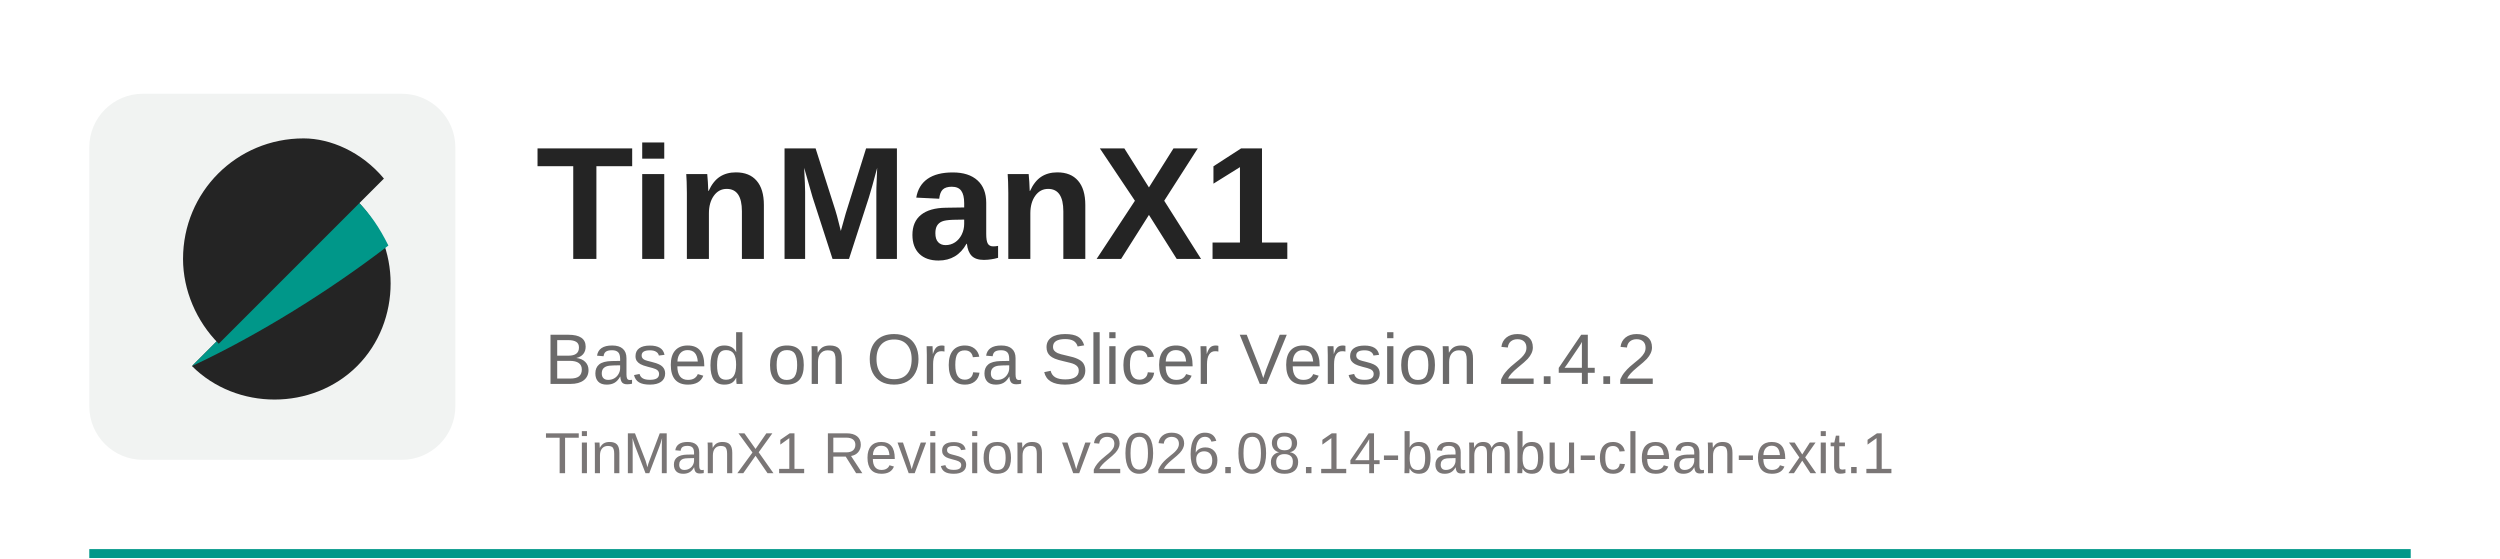
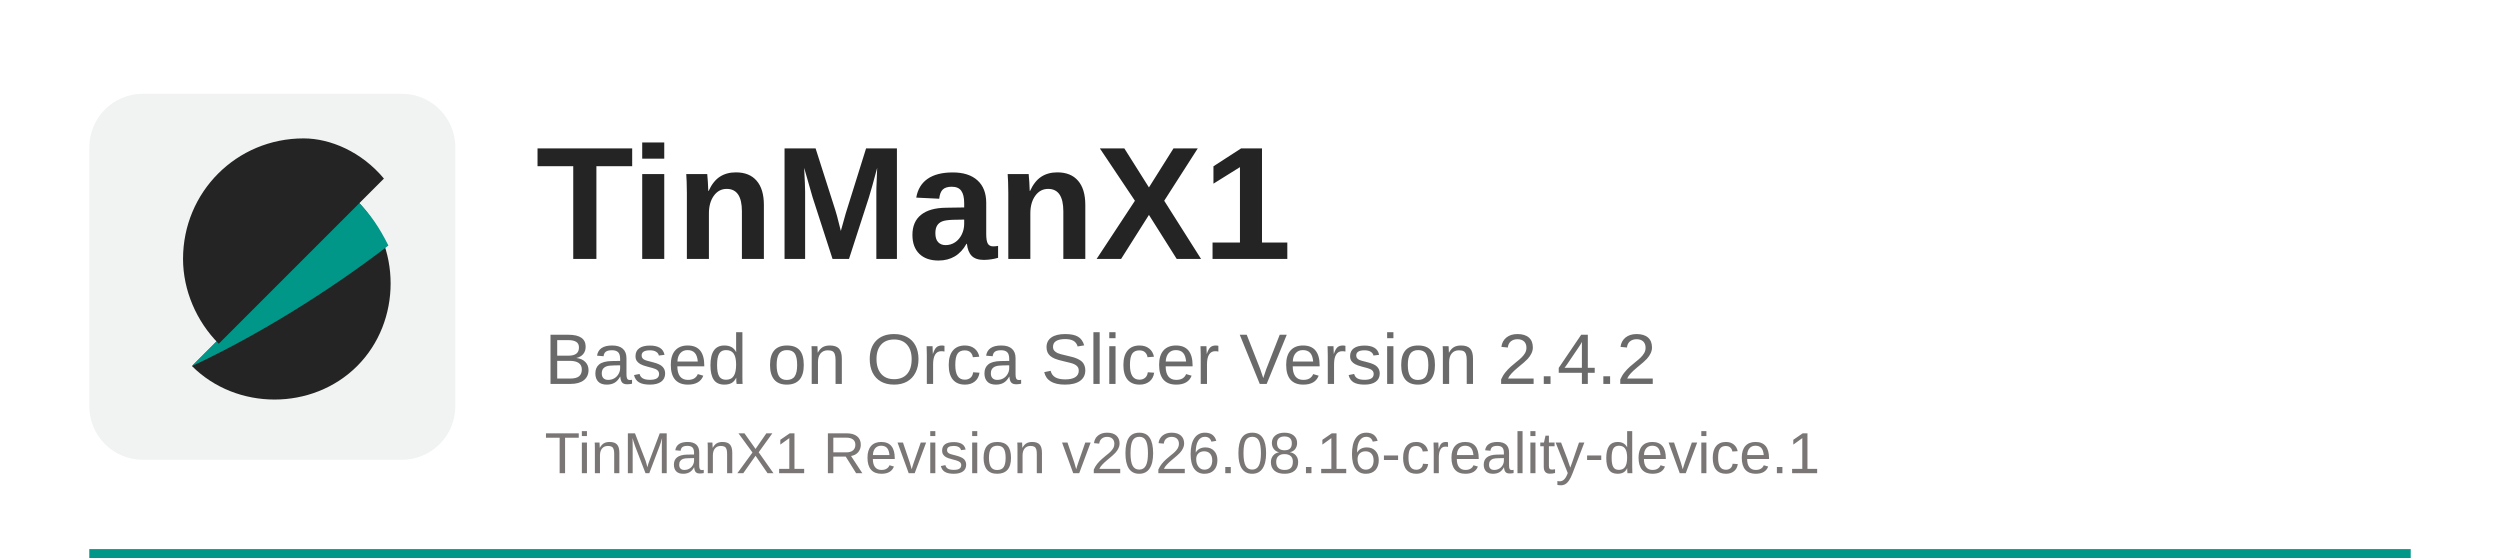
<svg xmlns="http://www.w3.org/2000/svg" width="560" height="125" viewBox="0 0 560 125">
  <rect x="20" y="123" width="520" height="2" fill="#009789" />
  <rect x="20" y="21" width="82" height="82" rx="12" fill="#f1f3f2" />
  <path d="M43 82c10 10 27 10 37 0s10-27 0-37L43 82z" fill="#242424" />
  <path d="M80 45L43 82c15-7 31-17 44-27-2-4-4-7-7-10z" fill="#009789" />
  <path d="M68 31c-15 0-27 12-27 27 0 7 3 14 8 19l37-37c-5-6-12-9-18-9z" fill="#242424" />
  <text x="120" y="58" font-family="Arial, Helvetica, sans-serif" font-size="36" font-weight="700" fill="#242424">TinManX1</text>
  <text x="122" y="86" font-family="Arial, Helvetica, sans-serif" font-size="16" fill="#6b6a6a">Based on Orca Slicer Version 2.4.2</text>
-   <text x="122" y="106" font-family="Arial, Helvetica, sans-serif" font-size="13" fill="#7a7676">TinManX1 Revision v2026.08.14-bambu-clean-exit.1</text>
+   <text x="122" y="106" font-family="Arial, Helvetica, sans-serif" font-size="13" fill="#7a7676">TinManX1 Revision v2026.08.16-creality-device.1</text>
</svg>
